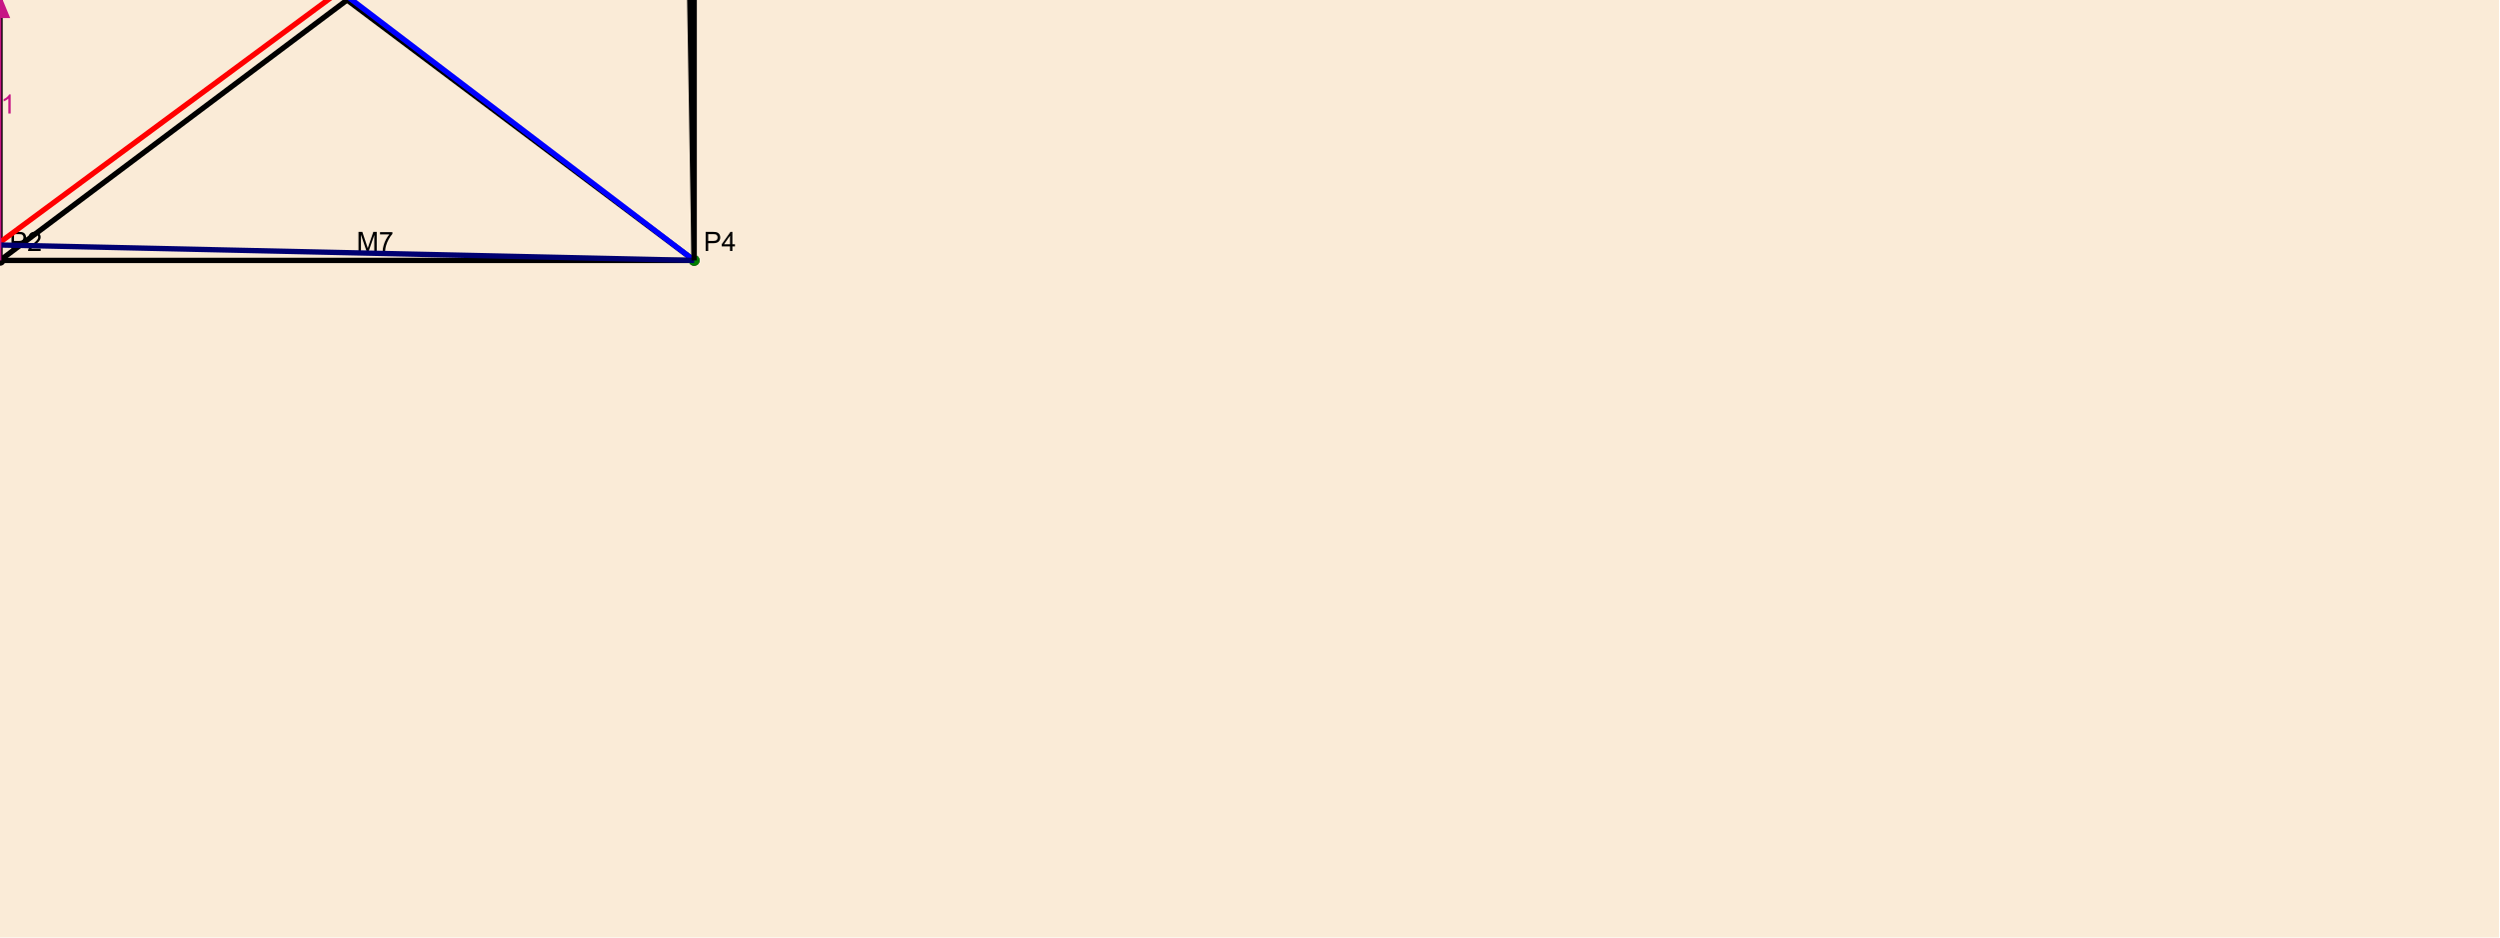
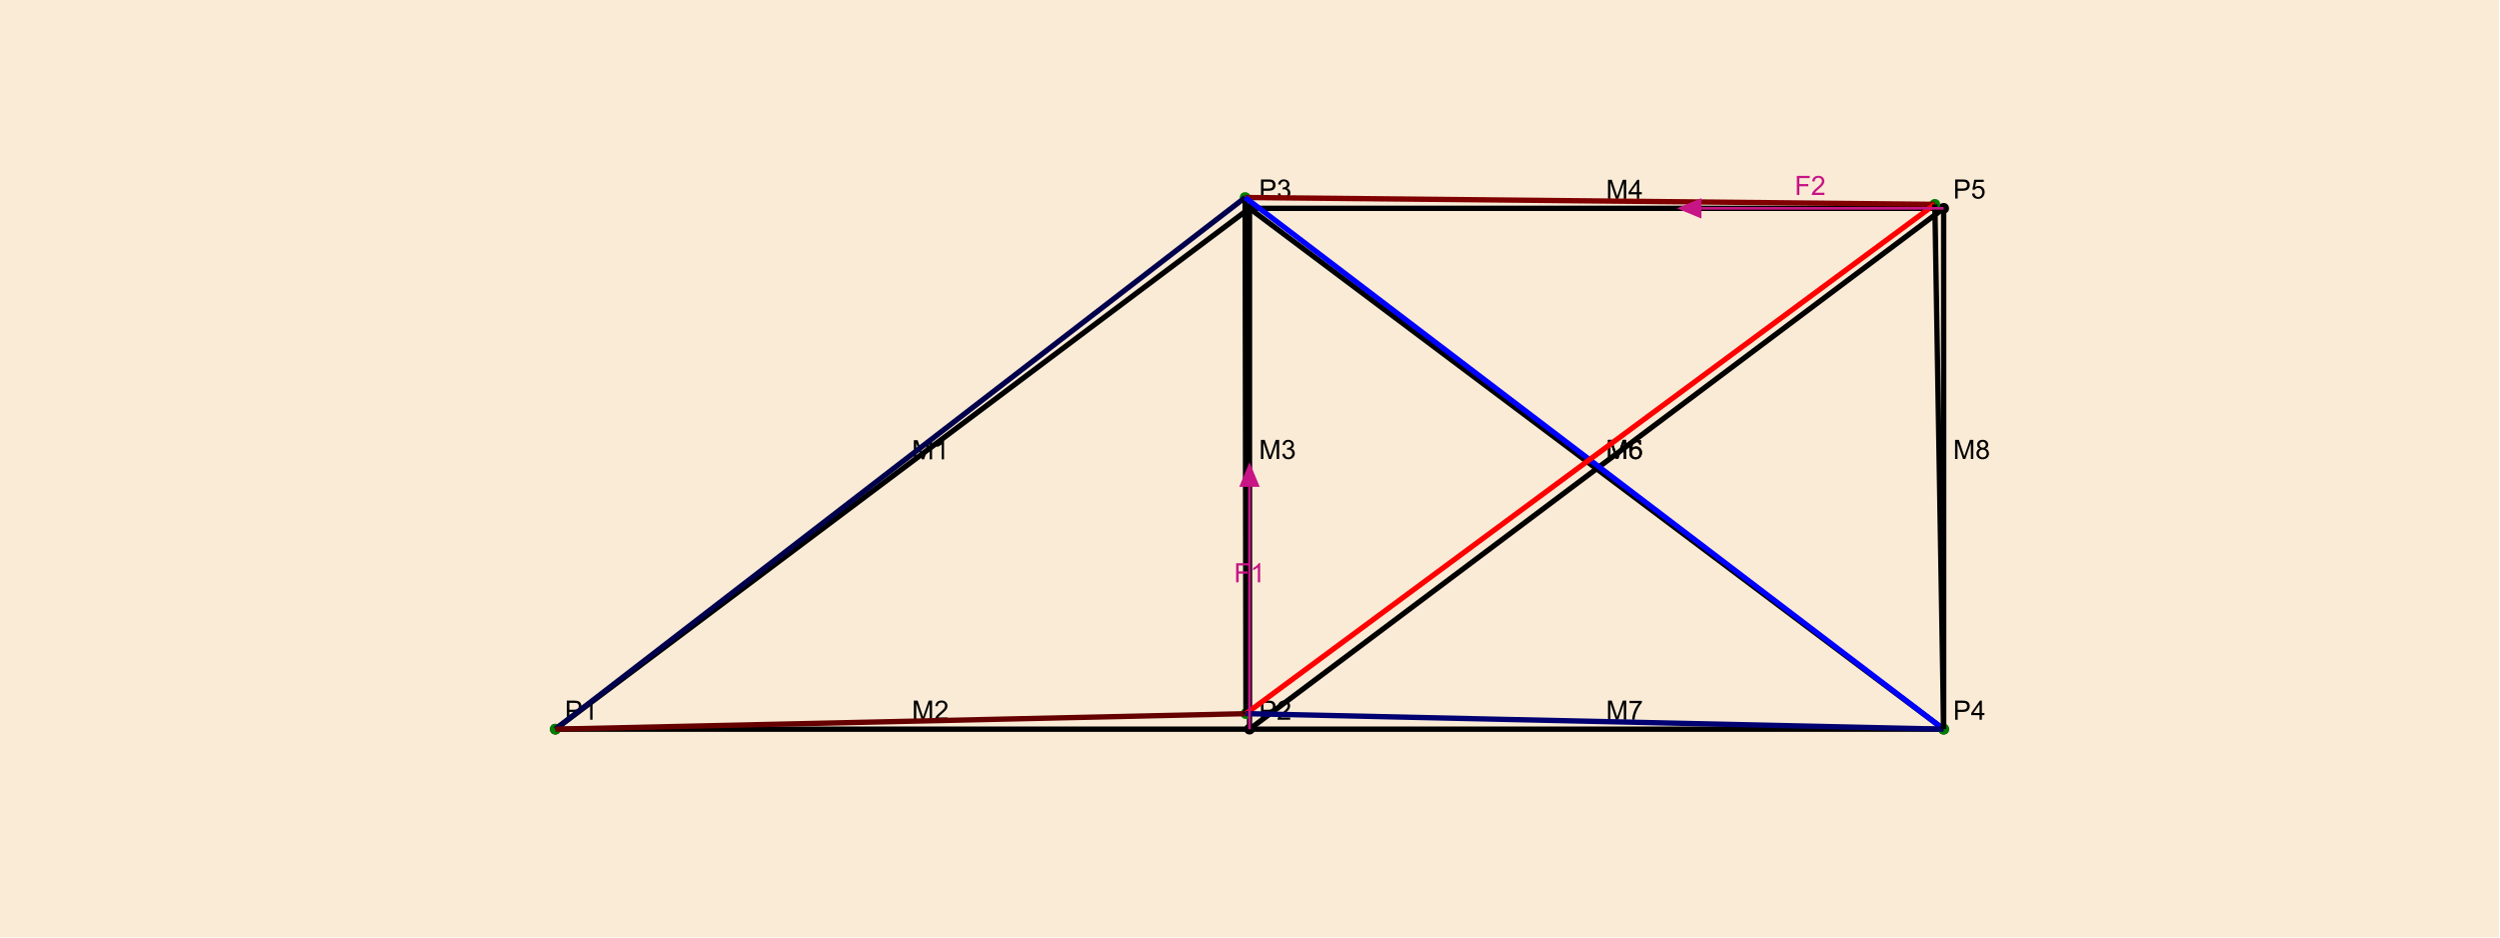
<svg xmlns="http://www.w3.org/2000/svg" xmlns:xlink="http://www.w3.org/1999/xlink" width="936.329pt" height="351.123pt" viewBox="0 0 936.329 351.123" version="1.1">
  <defs>
    <g>
      <symbol overflow="visible" id="glyph0-0">
        <path style="stroke:none;" d="M 1.25 0 L 1.25 -6.25 L 6.25 -6.25 L 6.25 0 Z M 1.406 -0.156 L 6.094 -0.156 L 6.094 -6.094 L 1.406 -6.094 Z M 1.406 -0.156 " />
      </symbol>
      <symbol overflow="visible" id="glyph0-1">
        <path style="stroke:none;" d="M 0.773 0 L 0.773 -7.156 L 3.473 -7.156 C 3.945 -7.152 4.309 -7.133 4.562 -7.09 C 4.91 -7.027 5.203 -6.914 5.441 -6.754 C 5.68 -6.586 5.871 -6.355 6.016 -6.062 C 6.16 -5.766 6.234 -5.441 6.234 -5.086 C 6.234 -4.477 6.039 -3.961 5.652 -3.543 C 5.266 -3.117 4.566 -2.906 3.555 -2.91 L 1.719 -2.91 L 1.719 0 Z M 1.719 -3.754 L 3.57 -3.754 C 4.18 -3.75 4.613 -3.863 4.871 -4.094 C 5.125 -4.32 5.254 -4.641 5.258 -5.059 C 5.254 -5.355 5.18 -5.613 5.031 -5.828 C 4.879 -6.039 4.68 -6.18 4.434 -6.25 C 4.273 -6.289 3.98 -6.309 3.551 -6.312 L 1.719 -6.312 Z M 1.719 -3.754 " />
      </symbol>
      <symbol overflow="visible" id="glyph0-2">
+         <path style="stroke:none;" d="M 3.727 0 L 2.848 0 L 2.848 -5.602 C 2.637 -5.398 2.359 -5.195 2.016 -4.992 C 1.672 -4.789 1.363 -4.637 1.09 -4.539 L 1.09 -5.391 C 1.582 -5.621 2.012 -5.898 2.379 -6.23 C 2.746 -6.555 3.004 -6.875 3.16 -7.188 L 3.727 -7.188 Z M 3.727 0 " />
+       </symbol>
+       <symbol overflow="visible" id="glyph0-3">
        <path style="stroke:none;" d="M 5.035 -0.844 L 5.035 0 L 0.305 0 C 0.297 -0.211 0.328 -0.414 0.406 -0.609 C 0.523 -0.93 0.719 -1.246 0.984 -1.562 C 1.25 -1.871 1.633 -2.234 2.133 -2.648 C 2.91 -3.281 3.434 -3.785 3.711 -4.16 C 3.98 -4.535 4.117 -4.887 4.121 -5.219 C 4.117 -5.566 3.992 -5.859 3.746 -6.102 C 3.496 -6.336 3.172 -6.457 2.773 -6.461 C 2.348 -6.457 2.012 -6.328 1.758 -6.078 C 1.5 -5.82 1.371 -5.469 1.371 -5.023 L 0.469 -5.117 C 0.531 -5.789 0.762 -6.305 1.168 -6.656 C 1.566 -7.008 2.109 -7.184 2.793 -7.188 C 3.477 -7.184 4.02 -6.992 4.422 -6.617 C 4.82 -6.234 5.02 -5.762 5.023 -5.199 C 5.02 -4.91 4.961 -4.629 4.848 -4.355 C 4.727 -4.074 4.535 -3.785 4.266 -3.48 C 3.992 -3.176 3.539 -2.754 2.91 -2.223 C 2.379 -1.777 2.039 -1.477 1.895 -1.32 C 1.742 -1.16 1.621 -1.004 1.523 -0.844 Z M 5.035 -0.844 " />
      </symbol>
-       <symbol overflow="visible" id="glyph0-3">
+       <symbol overflow="visible" id="glyph0-4">
+         <path style="stroke:none;" d="M 0.422 -1.891 L 1.297 -2.008 C 1.395 -1.504 1.566 -1.145 1.812 -0.93 C 2.055 -0.707 2.352 -0.598 2.699 -0.602 C 3.109 -0.598 3.457 -0.742 3.746 -1.031 C 4.027 -1.316 4.172 -1.668 4.176 -2.094 C 4.172 -2.492 4.039 -2.824 3.777 -3.09 C 3.512 -3.348 3.176 -3.48 2.773 -3.484 C 2.602 -3.48 2.395 -3.449 2.152 -3.391 L 2.25 -4.16 C 2.309 -4.152 2.355 -4.148 2.391 -4.148 C 2.766 -4.148 3.102 -4.246 3.402 -4.441 C 3.699 -4.637 3.848 -4.938 3.852 -5.348 C 3.848 -5.664 3.738 -5.93 3.523 -6.145 C 3.305 -6.355 3.023 -6.461 2.68 -6.465 C 2.336 -6.461 2.051 -6.355 1.824 -6.141 C 1.594 -5.926 1.449 -5.602 1.387 -5.176 L 0.508 -5.332 C 0.613 -5.918 0.855 -6.371 1.238 -6.699 C 1.617 -7.02 2.094 -7.184 2.66 -7.188 C 3.051 -7.184 3.41 -7.098 3.738 -6.934 C 4.066 -6.762 4.316 -6.535 4.496 -6.25 C 4.668 -5.957 4.758 -5.648 4.758 -5.328 C 4.758 -5.016 4.672 -4.734 4.508 -4.48 C 4.336 -4.227 4.09 -4.023 3.77 -3.875 C 4.191 -3.773 4.523 -3.574 4.758 -3.27 C 4.992 -2.961 5.109 -2.574 5.109 -2.113 C 5.109 -1.484 4.879 -0.953 4.426 -0.523 C 3.965 -0.09 3.391 0.121 2.695 0.125 C 2.066 0.121 1.543 -0.062 1.129 -0.434 C 0.711 -0.809 0.477 -1.293 0.422 -1.891 Z M 0.422 -1.891 " />
+       </symbol>
+       <symbol overflow="visible" id="glyph0-5">
        <path style="stroke:none;" d="M 3.234 0 L 3.234 -1.715 L 0.125 -1.715 L 0.125 -2.52 L 3.395 -7.156 L 4.109 -7.156 L 4.109 -2.52 L 5.078 -2.52 L 5.078 -1.715 L 4.109 -1.715 L 4.109 0 Z M 3.234 -2.52 L 3.234 -5.746 L 0.992 -2.52 Z M 3.234 -2.52 " />
      </symbol>
-       <symbol overflow="visible" id="glyph0-4">
+       <symbol overflow="visible" id="glyph0-6">
+         <path style="stroke:none;" d="M 0.414 -1.875 L 1.336 -1.953 C 1.406 -1.5 1.562 -1.164 1.812 -0.941 C 2.059 -0.711 2.359 -0.598 2.715 -0.602 C 3.137 -0.598 3.496 -0.758 3.789 -1.078 C 4.078 -1.398 4.223 -1.82 4.227 -2.348 C 4.223 -2.848 4.082 -3.242 3.805 -3.535 C 3.52 -3.82 3.152 -3.965 2.699 -3.969 C 2.414 -3.965 2.16 -3.902 1.934 -3.777 C 1.707 -3.648 1.527 -3.48 1.398 -3.277 L 0.57 -3.383 L 1.266 -7.062 L 4.824 -7.062 L 4.824 -6.219 L 1.969 -6.219 L 1.582 -4.297 C 2.012 -4.594 2.461 -4.746 2.934 -4.746 C 3.555 -4.746 4.082 -4.527 4.516 -4.094 C 4.941 -3.66 5.156 -3.105 5.16 -2.426 C 5.156 -1.777 4.969 -1.215 4.594 -0.746 C 4.133 -0.168 3.504 0.117 2.715 0.121 C 2.059 0.117 1.527 -0.062 1.121 -0.426 C 0.707 -0.789 0.473 -1.273 0.414 -1.875 Z M 0.414 -1.875 " />
+       </symbol>
+       <symbol overflow="visible" id="glyph0-7">
        <path style="stroke:none;" d="M 0.742 0 L 0.742 -7.156 L 2.168 -7.156 L 3.863 -2.09 C 4.016 -1.617 4.129 -1.266 4.203 -1.031 C 4.281 -1.289 4.41 -1.672 4.586 -2.18 L 6.297 -7.156 L 7.574 -7.156 L 7.574 0 L 6.66 0 L 6.66 -5.992 L 4.578 0 L 3.727 0 L 1.656 -6.094 L 1.656 0 Z M 0.742 0 " />
      </symbol>
-       <symbol overflow="visible" id="glyph0-5">
+       <symbol overflow="visible" id="glyph0-8">
+         <path style="stroke:none;" d="M 4.977 -5.406 L 4.102 -5.336 C 4.023 -5.68 3.91 -5.93 3.77 -6.09 C 3.527 -6.336 3.234 -6.461 2.891 -6.465 C 2.605 -6.461 2.359 -6.383 2.152 -6.23 C 1.871 -6.027 1.652 -5.734 1.496 -5.348 C 1.332 -4.957 1.25 -4.406 1.25 -3.691 C 1.457 -4.012 1.715 -4.25 2.023 -4.41 C 2.328 -4.562 2.652 -4.641 2.988 -4.645 C 3.574 -4.641 4.07 -4.426 4.484 -3.996 C 4.891 -3.566 5.098 -3.008 5.102 -2.324 C 5.098 -1.871 5 -1.453 4.812 -1.07 C 4.617 -0.684 4.352 -0.387 4.016 -0.184 C 3.672 0.02 3.289 0.117 2.859 0.121 C 2.125 0.117 1.527 -0.148 1.066 -0.684 C 0.605 -1.219 0.375 -2.109 0.375 -3.352 C 0.375 -4.734 0.629 -5.738 1.141 -6.367 C 1.586 -6.91 2.188 -7.184 2.945 -7.188 C 3.504 -7.184 3.965 -7.027 4.328 -6.715 C 4.684 -6.398 4.898 -5.961 4.977 -5.406 Z M 1.387 -2.32 C 1.383 -2.016 1.445 -1.723 1.578 -1.449 C 1.703 -1.168 1.883 -0.957 2.117 -0.816 C 2.344 -0.668 2.59 -0.598 2.848 -0.602 C 3.215 -0.598 3.531 -0.746 3.801 -1.051 C 4.066 -1.348 4.199 -1.754 4.203 -2.27 C 4.199 -2.762 4.07 -3.152 3.809 -3.438 C 3.543 -3.723 3.211 -3.867 2.812 -3.867 C 2.414 -3.867 2.074 -3.723 1.801 -3.438 C 1.52 -3.152 1.383 -2.781 1.387 -2.32 Z M 1.387 -2.32 " />
+       </symbol>
+       <symbol overflow="visible" id="glyph0-9">
        <path style="stroke:none;" d="M 0.473 -6.219 L 0.473 -7.066 L 5.109 -7.066 L 5.109 -6.383 C 4.648 -5.895 4.195 -5.25 3.75 -4.449 C 3.305 -3.641 2.957 -2.816 2.715 -1.969 C 2.535 -1.367 2.426 -0.711 2.379 0 L 1.477 0 C 1.484 -0.562 1.594 -1.242 1.805 -2.039 C 2.016 -2.836 2.32 -3.605 2.719 -4.348 C 3.113 -5.09 3.531 -5.711 3.98 -6.219 Z M 0.473 -6.219 " />
      </symbol>
-       <symbol overflow="visible" id="glyph0-6">
+       <symbol overflow="visible" id="glyph0-10">
+         <path style="stroke:none;" d="M 1.766 -3.883 C 1.398 -4.012 1.129 -4.203 0.957 -4.453 C 0.777 -4.699 0.691 -4.996 0.695 -5.344 C 0.691 -5.863 0.879 -6.301 1.254 -6.656 C 1.629 -7.008 2.125 -7.184 2.75 -7.188 C 3.371 -7.184 3.875 -7 4.258 -6.641 C 4.637 -6.273 4.828 -5.832 4.828 -5.316 C 4.828 -4.98 4.738 -4.691 4.566 -4.449 C 4.387 -4.199 4.125 -4.012 3.773 -3.883 C 4.211 -3.738 4.543 -3.508 4.777 -3.188 C 5.004 -2.867 5.121 -2.484 5.121 -2.047 C 5.121 -1.43 4.902 -0.918 4.473 -0.504 C 4.035 -0.09 3.469 0.117 2.766 0.121 C 2.055 0.117 1.484 -0.09 1.055 -0.504 C 0.621 -0.922 0.402 -1.441 0.406 -2.07 C 0.402 -2.531 0.52 -2.922 0.758 -3.238 C 0.992 -3.551 1.328 -3.766 1.766 -3.883 Z M 1.594 -5.371 C 1.594 -5.031 1.699 -4.754 1.918 -4.539 C 2.133 -4.324 2.418 -4.219 2.77 -4.219 C 3.105 -4.219 3.383 -4.324 3.602 -4.539 C 3.816 -4.75 3.926 -5.012 3.926 -5.32 C 3.926 -5.641 3.812 -5.91 3.59 -6.133 C 3.367 -6.352 3.09 -6.461 2.758 -6.465 C 2.422 -6.461 2.145 -6.355 1.926 -6.141 C 1.703 -5.926 1.594 -5.668 1.594 -5.371 Z M 1.309 -2.066 C 1.305 -1.812 1.363 -1.57 1.484 -1.336 C 1.602 -1.102 1.781 -0.918 2.016 -0.793 C 2.25 -0.66 2.5 -0.598 2.773 -0.602 C 3.188 -0.598 3.535 -0.73 3.812 -1.004 C 4.082 -1.27 4.219 -1.613 4.223 -2.035 C 4.219 -2.457 4.078 -2.809 3.801 -3.086 C 3.516 -3.359 3.164 -3.496 2.742 -3.5 C 2.328 -3.496 1.984 -3.359 1.715 -3.09 C 1.441 -2.812 1.305 -2.473 1.309 -2.066 Z M 1.309 -2.066 " />
+       </symbol>
+       <symbol overflow="visible" id="glyph0-11">
        <path style="stroke:none;" d="M 0.82 0 L 0.82 -7.156 L 5.648 -7.156 L 5.648 -6.312 L 1.766 -6.312 L 1.766 -4.098 L 5.125 -4.098 L 5.125 -3.25 L 1.766 -3.25 L 1.766 0 Z M 0.82 0 " />
-       </symbol>
-       <symbol overflow="visible" id="glyph0-7">
-         <path style="stroke:none;" d="M 3.727 0 L 2.848 0 L 2.848 -5.602 C 2.637 -5.398 2.359 -5.195 2.016 -4.992 C 1.672 -4.789 1.363 -4.637 1.09 -4.539 L 1.09 -5.391 C 1.582 -5.621 2.012 -5.898 2.379 -6.23 C 2.746 -6.555 3.004 -6.875 3.16 -7.188 L 3.727 -7.188 Z M 3.727 0 " />
      </symbol>
    </g>
  </defs>
-   <g id="surface26">
+   <g id="surface61">
    <rect x="0" y="0" width="936.329" height="351.123" style="fill:rgb(98.039%,92.157%,84.314%);fill-opacity:1;stroke:none;" />
-     <path style=" stroke:none;fill-rule:nonzero;fill:rgb(0%,0%,0%);fill-opacity:1;" d="M 2 97.535 C 2 100.199 -2 100.199 -2 97.535 C -2 94.867 2 94.867 2 97.535 " />
+     <path style=" stroke:none;fill-rule:nonzero;fill:rgb(0%,0%,0%);fill-opacity:1;" d="M 210.074 273.098 C 210.074 275.762 206.074 275.762 206.074 273.098 C 206.074 270.43 210.074 270.43 210.074 273.098 " />
    <g style="fill:rgb(0%,0%,0%);fill-opacity:1;">
-       <use xlink:href="#glyph0-1" x="3.536" y="93.999" />
-       <use xlink:href="#glyph0-2" x="10.205" y="93.999" />
+       <use xlink:href="#glyph0-1" x="211.609" y="269.56" />
+       <use xlink:href="#glyph0-2" x="218.279" y="269.56" />
    </g>
-     <path style=" stroke:none;fill-rule:nonzero;fill:rgb(0%,0%,0%);fill-opacity:1;" d="M 262.09 97.535 C 262.09 100.199 258.09 100.199 258.09 97.535 C 258.09 94.867 262.09 94.867 262.09 97.535 " />
+     <path style=" stroke:none;fill-rule:nonzero;fill:rgb(0%,0%,0%);fill-opacity:1;" d="M 470.164 273.098 C 470.164 275.762 466.164 275.762 466.164 273.098 C 466.164 270.43 470.164 270.43 470.164 273.098 " />
    <g style="fill:rgb(0%,0%,0%);fill-opacity:1;">
-       <use xlink:href="#glyph0-1" x="263.627" y="93.999" />
-       <use xlink:href="#glyph0-3" x="270.297" y="93.999" />
+       <use xlink:href="#glyph0-1" x="471.7" y="269.56" />
+       <use xlink:href="#glyph0-3" x="478.37" y="269.56" />
    </g>
-     <path style="fill:none;stroke-width:2;stroke-linecap:butt;stroke-linejoin:miter;stroke:rgb(0%,0%,0%);stroke-opacity:1;stroke-miterlimit:10;" d="M -260.09 97.535 L 0 -97.535 " />
-     <path style="fill:none;stroke-width:2;stroke-linecap:butt;stroke-linejoin:miter;stroke:rgb(0%,0%,0%);stroke-opacity:1;stroke-miterlimit:10;" d="M -260.09 97.535 L 0 97.535 " />
-     <path style="fill:none;stroke-width:2;stroke-linecap:butt;stroke-linejoin:miter;stroke:rgb(0%,0%,0%);stroke-opacity:1;stroke-miterlimit:10;" d="M 0 97.535 L 0 -97.535 " />
-     <path style="fill:none;stroke-width:2;stroke-linecap:butt;stroke-linejoin:miter;stroke:rgb(0%,0%,0%);stroke-opacity:1;stroke-miterlimit:10;" d="M 0 -97.535 L 260.09 97.535 " />
-     <path style="fill:none;stroke-width:2;stroke-linecap:butt;stroke-linejoin:miter;stroke:rgb(0%,0%,0%);stroke-opacity:1;stroke-miterlimit:10;" d="M 0 97.535 L 260.09 -97.535 " />
-     <path style="fill:none;stroke-width:2;stroke-linecap:butt;stroke-linejoin:miter;stroke:rgb(0%,0%,0%);stroke-opacity:1;stroke-miterlimit:10;" d="M 0 97.535 L 260.09 97.535 " />
+     <path style=" stroke:none;fill-rule:nonzero;fill:rgb(0%,0%,0%);fill-opacity:1;" d="M 470.164 78.027 C 470.164 80.695 466.164 80.695 466.164 78.027 C 466.164 75.359 470.164 75.359 470.164 78.027 " />
    <g style="fill:rgb(0%,0%,0%);fill-opacity:1;">
-       <use xlink:href="#glyph0-4" x="133.581" y="93.999" />
-       <use xlink:href="#glyph0-5" x="141.911" y="93.999" />
+       <use xlink:href="#glyph0-1" x="471.7" y="74.365" />
+       <use xlink:href="#glyph0-4" x="478.37" y="74.365" />
    </g>
-     <path style="fill:none;stroke-width:2;stroke-linecap:butt;stroke-linejoin:miter;stroke:rgb(0%,0%,0%);stroke-opacity:1;stroke-miterlimit:10;" d="M 260.09 97.535 L 260.09 -97.535 " />
-     <path style=" stroke:none;fill-rule:nonzero;fill:rgb(0%,50.196%,0%);fill-opacity:1;" d="M 0.668 91.727 C 0.668 94.391 -3.332 94.391 -3.332 91.727 C -3.332 89.059 0.668 89.059 0.668 91.727 " />
-     <path style=" stroke:none;fill-rule:nonzero;fill:rgb(0%,50.196%,0%);fill-opacity:1;" d="M 262.09 97.535 C 262.09 100.199 258.09 100.199 258.09 97.535 C 258.09 94.867 262.09 94.867 262.09 97.535 " />
-     <path style="fill:none;stroke-width:2;stroke-linecap:butt;stroke-linejoin:miter;stroke:rgb(0%,0%,30.189%);stroke-opacity:1;stroke-miterlimit:10;" d="M -260.09 97.535 L -1.633 -101.59 " />
-     <path style="fill:none;stroke-width:2;stroke-linecap:butt;stroke-linejoin:miter;stroke:rgb(40%,0%,0%);stroke-opacity:1;stroke-miterlimit:10;" d="M -260.09 97.535 L -1.332 91.727 " />
-     <path style="fill:none;stroke-width:2;stroke-linecap:butt;stroke-linejoin:miter;stroke:rgb(0%,0%,0%);stroke-opacity:1;stroke-miterlimit:10;" d="M -1.332 91.727 L -1.633 -101.59 " />
-     <path style="fill:none;stroke-width:2;stroke-linecap:butt;stroke-linejoin:miter;stroke:rgb(0%,0%,100%);stroke-opacity:1;stroke-miterlimit:10;" d="M -1.633 -101.59 L 260.09 97.535 " />
-     <path style="fill:none;stroke-width:2;stroke-linecap:butt;stroke-linejoin:miter;stroke:rgb(100%,0%,0%);stroke-opacity:1;stroke-miterlimit:10;" d="M -1.332 91.727 L 256.789 -99.031 " />
-     <path style="fill:none;stroke-width:2;stroke-linecap:butt;stroke-linejoin:miter;stroke:rgb(0%,0%,44.528%);stroke-opacity:1;stroke-miterlimit:10;" d="M -1.332 91.727 L 260.09 97.535 " />
-     <path style="fill:none;stroke-width:2;stroke-linecap:butt;stroke-linejoin:miter;stroke:rgb(0%,0%,0%);stroke-opacity:1;stroke-miterlimit:10;" d="M 260.09 97.535 L 256.789 -99.031 " />
-     <path style="fill:none;stroke-width:1;stroke-linecap:butt;stroke-linejoin:miter;stroke:rgb(78.039%,8.235%,52.157%);stroke-opacity:1;stroke-miterlimit:10;" d="M 0 97.535 L 0 6.773 " />
-     <path style=" stroke:none;fill-rule:nonzero;fill:rgb(78.039%,8.235%,52.157%);fill-opacity:1;" d="M -3.828 6.773 L 0 -2.465 L 3.828 6.773 " />
+     <path style=" stroke:none;fill-rule:nonzero;fill:rgb(0%,0%,0%);fill-opacity:1;" d="M 730.258 273.098 C 730.258 275.762 726.258 275.762 726.258 273.098 C 726.258 270.43 730.258 270.43 730.258 273.098 " />
+     <g style="fill:rgb(0%,0%,0%);fill-opacity:1;">
+       <use xlink:href="#glyph0-1" x="731.792" y="269.56" />
+       <use xlink:href="#glyph0-5" x="738.461" y="269.56" />
+     </g>
+     <path style=" stroke:none;fill-rule:nonzero;fill:rgb(0%,0%,0%);fill-opacity:1;" d="M 730.258 78.027 C 730.258 80.695 726.258 80.695 726.258 78.027 C 726.258 75.359 730.258 75.359 730.258 78.027 " />
+     <g style="fill:rgb(0%,0%,0%);fill-opacity:1;">
+       <use xlink:href="#glyph0-1" x="731.792" y="74.37" />
+       <use xlink:href="#glyph0-6" x="738.461" y="74.37" />
+     </g>
+     <path style="fill:none;stroke-width:2;stroke-linecap:butt;stroke-linejoin:miter;stroke:rgb(0%,0%,0%);stroke-opacity:1;stroke-miterlimit:10;" d="M 208.074 273.098 L 468.164 78.027 " />
+     <g style="fill:rgb(0%,0%,0%);fill-opacity:1;">
+       <use xlink:href="#glyph0-7" x="341.654" y="172.026" />
+       <use xlink:href="#glyph0-2" x="349.984" y="172.026" />
+     </g>
+     <path style="fill:none;stroke-width:2;stroke-linecap:butt;stroke-linejoin:miter;stroke:rgb(0%,0%,0%);stroke-opacity:1;stroke-miterlimit:10;" d="M 208.074 273.098 L 468.164 273.098 " />
+     <g style="fill:rgb(0%,0%,0%);fill-opacity:1;">
+       <use xlink:href="#glyph0-7" x="341.654" y="269.56" />
+       <use xlink:href="#glyph0-3" x="349.984" y="269.56" />
+     </g>
+     <path style="fill:none;stroke-width:2;stroke-linecap:butt;stroke-linejoin:miter;stroke:rgb(0%,0%,0%);stroke-opacity:1;stroke-miterlimit:10;" d="M 468.164 273.098 L 468.164 78.027 " />
+     <g style="fill:rgb(0%,0%,0%);fill-opacity:1;">
+       <use xlink:href="#glyph0-7" x="471.7" y="171.899" />
+       <use xlink:href="#glyph0-4" x="480.03" y="171.899" />
+     </g>
+     <path style="fill:none;stroke-width:2;stroke-linecap:butt;stroke-linejoin:miter;stroke:rgb(0%,0%,0%);stroke-opacity:1;stroke-miterlimit:10;" d="M 468.164 78.027 L 728.258 78.027 " />
+     <g style="fill:rgb(0%,0%,0%);fill-opacity:1;">
+       <use xlink:href="#glyph0-7" x="601.746" y="74.492" />
+       <use xlink:href="#glyph0-5" x="610.076" y="74.492" />
+     </g>
+     <path style="fill:none;stroke-width:2;stroke-linecap:butt;stroke-linejoin:miter;stroke:rgb(0%,0%,0%);stroke-opacity:1;stroke-miterlimit:10;" d="M 468.164 78.027 L 728.258 273.098 " />
+     <g style="fill:rgb(0%,0%,0%);fill-opacity:1;">
+       <use xlink:href="#glyph0-7" x="601.746" y="171.904" />
+       <use xlink:href="#glyph0-6" x="610.076" y="171.904" />
+     </g>
+     <path style="fill:none;stroke-width:2;stroke-linecap:butt;stroke-linejoin:miter;stroke:rgb(0%,0%,0%);stroke-opacity:1;stroke-miterlimit:10;" d="M 468.164 273.098 L 728.258 78.027 " />
+     <g style="fill:rgb(0%,0%,0%);fill-opacity:1;">
+       <use xlink:href="#glyph0-7" x="601.746" y="171.904" />
+       <use xlink:href="#glyph0-8" x="610.076" y="171.904" />
+     </g>
+     <path style="fill:none;stroke-width:2;stroke-linecap:butt;stroke-linejoin:miter;stroke:rgb(0%,0%,0%);stroke-opacity:1;stroke-miterlimit:10;" d="M 468.164 273.098 L 728.258 273.098 " />
+     <g style="fill:rgb(0%,0%,0%);fill-opacity:1;">
+       <use xlink:href="#glyph0-7" x="601.746" y="269.56" />
+       <use xlink:href="#glyph0-9" x="610.076" y="269.56" />
+     </g>
+     <path style="fill:none;stroke-width:2;stroke-linecap:butt;stroke-linejoin:miter;stroke:rgb(0%,0%,0%);stroke-opacity:1;stroke-miterlimit:10;" d="M 728.258 273.098 L 728.258 78.027 " />
+     <g style="fill:rgb(0%,0%,0%);fill-opacity:1;">
+       <use xlink:href="#glyph0-7" x="731.792" y="171.904" />
+       <use xlink:href="#glyph0-10" x="740.122" y="171.904" />
+     </g>
+     <path style=" stroke:none;fill-rule:nonzero;fill:rgb(0%,50.196%,0%);fill-opacity:1;" d="M 210.074 273.098 C 210.074 275.762 206.074 275.762 206.074 273.098 C 206.074 270.43 210.074 270.43 210.074 273.098 " />
+     <path style=" stroke:none;fill-rule:nonzero;fill:rgb(0%,50.196%,0%);fill-opacity:1;" d="M 468.832 267.285 C 468.832 269.953 464.832 269.953 464.832 267.285 C 464.832 264.621 468.832 264.621 468.832 267.285 " />
+     <path style=" stroke:none;fill-rule:nonzero;fill:rgb(0%,50.196%,0%);fill-opacity:1;" d="M 468.531 73.969 C 468.531 76.637 464.531 76.637 464.531 73.969 C 464.531 71.305 468.531 71.305 468.531 73.969 " />
+     <path style=" stroke:none;fill-rule:nonzero;fill:rgb(0%,50.196%,0%);fill-opacity:1;" d="M 730.258 273.098 C 730.258 275.762 726.258 275.762 726.258 273.098 C 726.258 270.43 730.258 270.43 730.258 273.098 " />
+     <path style=" stroke:none;fill-rule:nonzero;fill:rgb(0%,50.196%,0%);fill-opacity:1;" d="M 726.953 76.527 C 726.953 79.195 722.953 79.195 722.953 76.527 C 722.953 73.863 726.953 73.863 726.953 76.527 " />
+     <path style="fill:none;stroke-width:2;stroke-linecap:butt;stroke-linejoin:miter;stroke:rgb(0%,0%,30.189%);stroke-opacity:1;stroke-miterlimit:10;" d="M 208.074 273.098 L 466.531 73.969 " />
+     <path style="fill:none;stroke-width:2;stroke-linecap:butt;stroke-linejoin:miter;stroke:rgb(40%,0%,0%);stroke-opacity:1;stroke-miterlimit:10;" d="M 208.074 273.098 L 466.832 267.285 " />
+     <path style="fill:none;stroke-width:2;stroke-linecap:butt;stroke-linejoin:miter;stroke:rgb(0%,0%,0%);stroke-opacity:1;stroke-miterlimit:10;" d="M 466.832 267.285 L 466.531 73.969 " />
+     <path style="fill:none;stroke-width:2;stroke-linecap:butt;stroke-linejoin:miter;stroke:rgb(50.169%,0%,0%);stroke-opacity:1;stroke-miterlimit:10;" d="M 466.531 73.969 L 724.953 76.527 " />
+     <path style="fill:none;stroke-width:2;stroke-linecap:butt;stroke-linejoin:miter;stroke:rgb(0%,0%,100%);stroke-opacity:1;stroke-miterlimit:10;" d="M 466.531 73.969 L 728.258 273.098 " />
+     <path style="fill:none;stroke-width:2;stroke-linecap:butt;stroke-linejoin:miter;stroke:rgb(100%,0%,0%);stroke-opacity:1;stroke-miterlimit:10;" d="M 466.832 267.285 L 724.953 76.527 " />
+     <path style="fill:none;stroke-width:2;stroke-linecap:butt;stroke-linejoin:miter;stroke:rgb(0%,0%,44.528%);stroke-opacity:1;stroke-miterlimit:10;" d="M 466.832 267.285 L 728.258 273.098 " />
+     <path style="fill:none;stroke-width:2;stroke-linecap:butt;stroke-linejoin:miter;stroke:rgb(0%,0%,0%);stroke-opacity:1;stroke-miterlimit:10;" d="M 728.258 273.098 L 724.953 76.527 " />
+     <path style="fill:none;stroke-width:1;stroke-linecap:butt;stroke-linejoin:miter;stroke:rgb(78.039%,8.235%,52.157%);stroke-opacity:1;stroke-miterlimit:10;" d="M 468.164 273.098 L 468.164 182.336 " />
+     <path style=" stroke:none;fill-rule:nonzero;fill:rgb(78.039%,8.235%,52.157%);fill-opacity:1;" d="M 464.336 182.336 L 468.164 173.098 L 471.992 182.336 " />
    <g style="fill:rgb(78.039%,8.235%,52.157%);fill-opacity:1;">
-       <use xlink:href="#glyph0-6" x="-5.835" y="42.534" />
-       <use xlink:href="#glyph0-7" x="0.273" y="42.534" />
+       <use xlink:href="#glyph0-11" x="462.33" y="218.096" />
+       <use xlink:href="#glyph0-2" x="468.438" y="218.096" />
+     </g>
+     <path style="fill:none;stroke-width:1;stroke-linecap:butt;stroke-linejoin:miter;stroke:rgb(78.039%,8.235%,52.157%);stroke-opacity:1;stroke-miterlimit:10;" d="M 728.258 78.027 L 637.496 78.027 " />
+     <path style=" stroke:none;fill-rule:nonzero;fill:rgb(78.039%,8.235%,52.157%);fill-opacity:1;" d="M 637.496 81.855 L 628.258 78.027 L 637.496 74.199 " />
+     <g style="fill:rgb(78.039%,8.235%,52.157%);fill-opacity:1;">
+       <use xlink:href="#glyph0-11" x="672.421" y="73.027" />
+       <use xlink:href="#glyph0-3" x="678.529" y="73.027" />
    </g>
  </g>
</svg>
